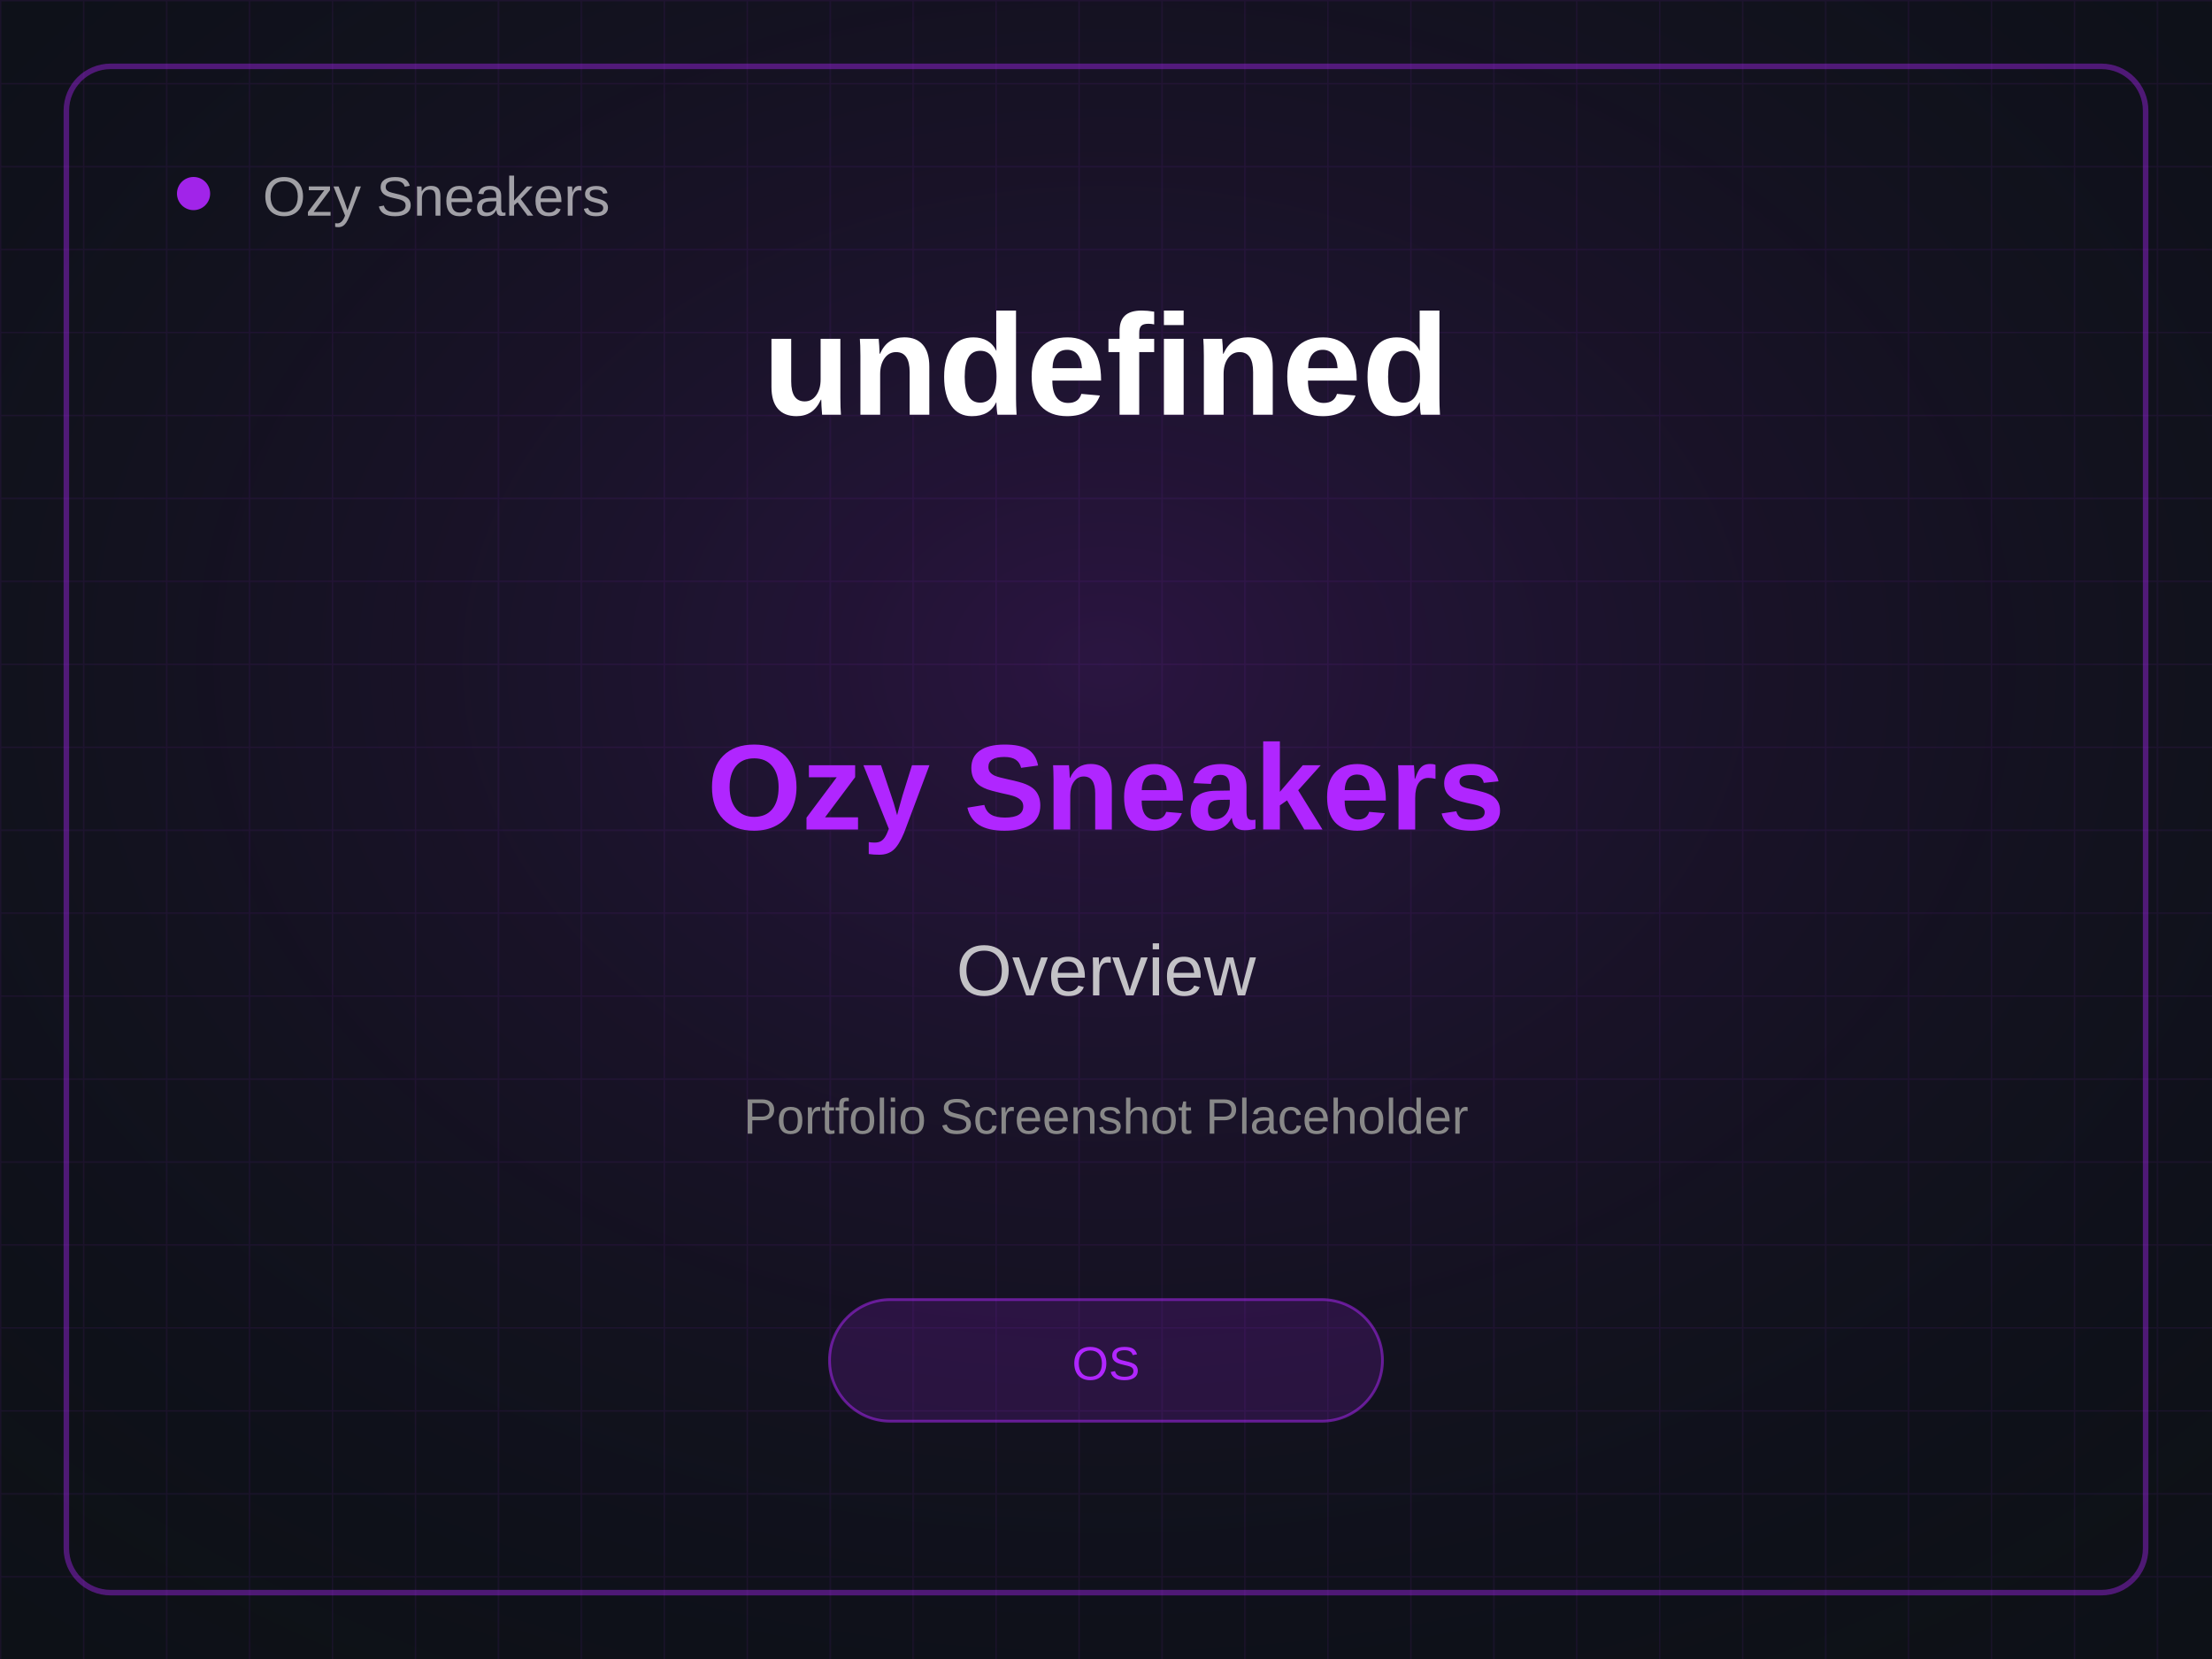
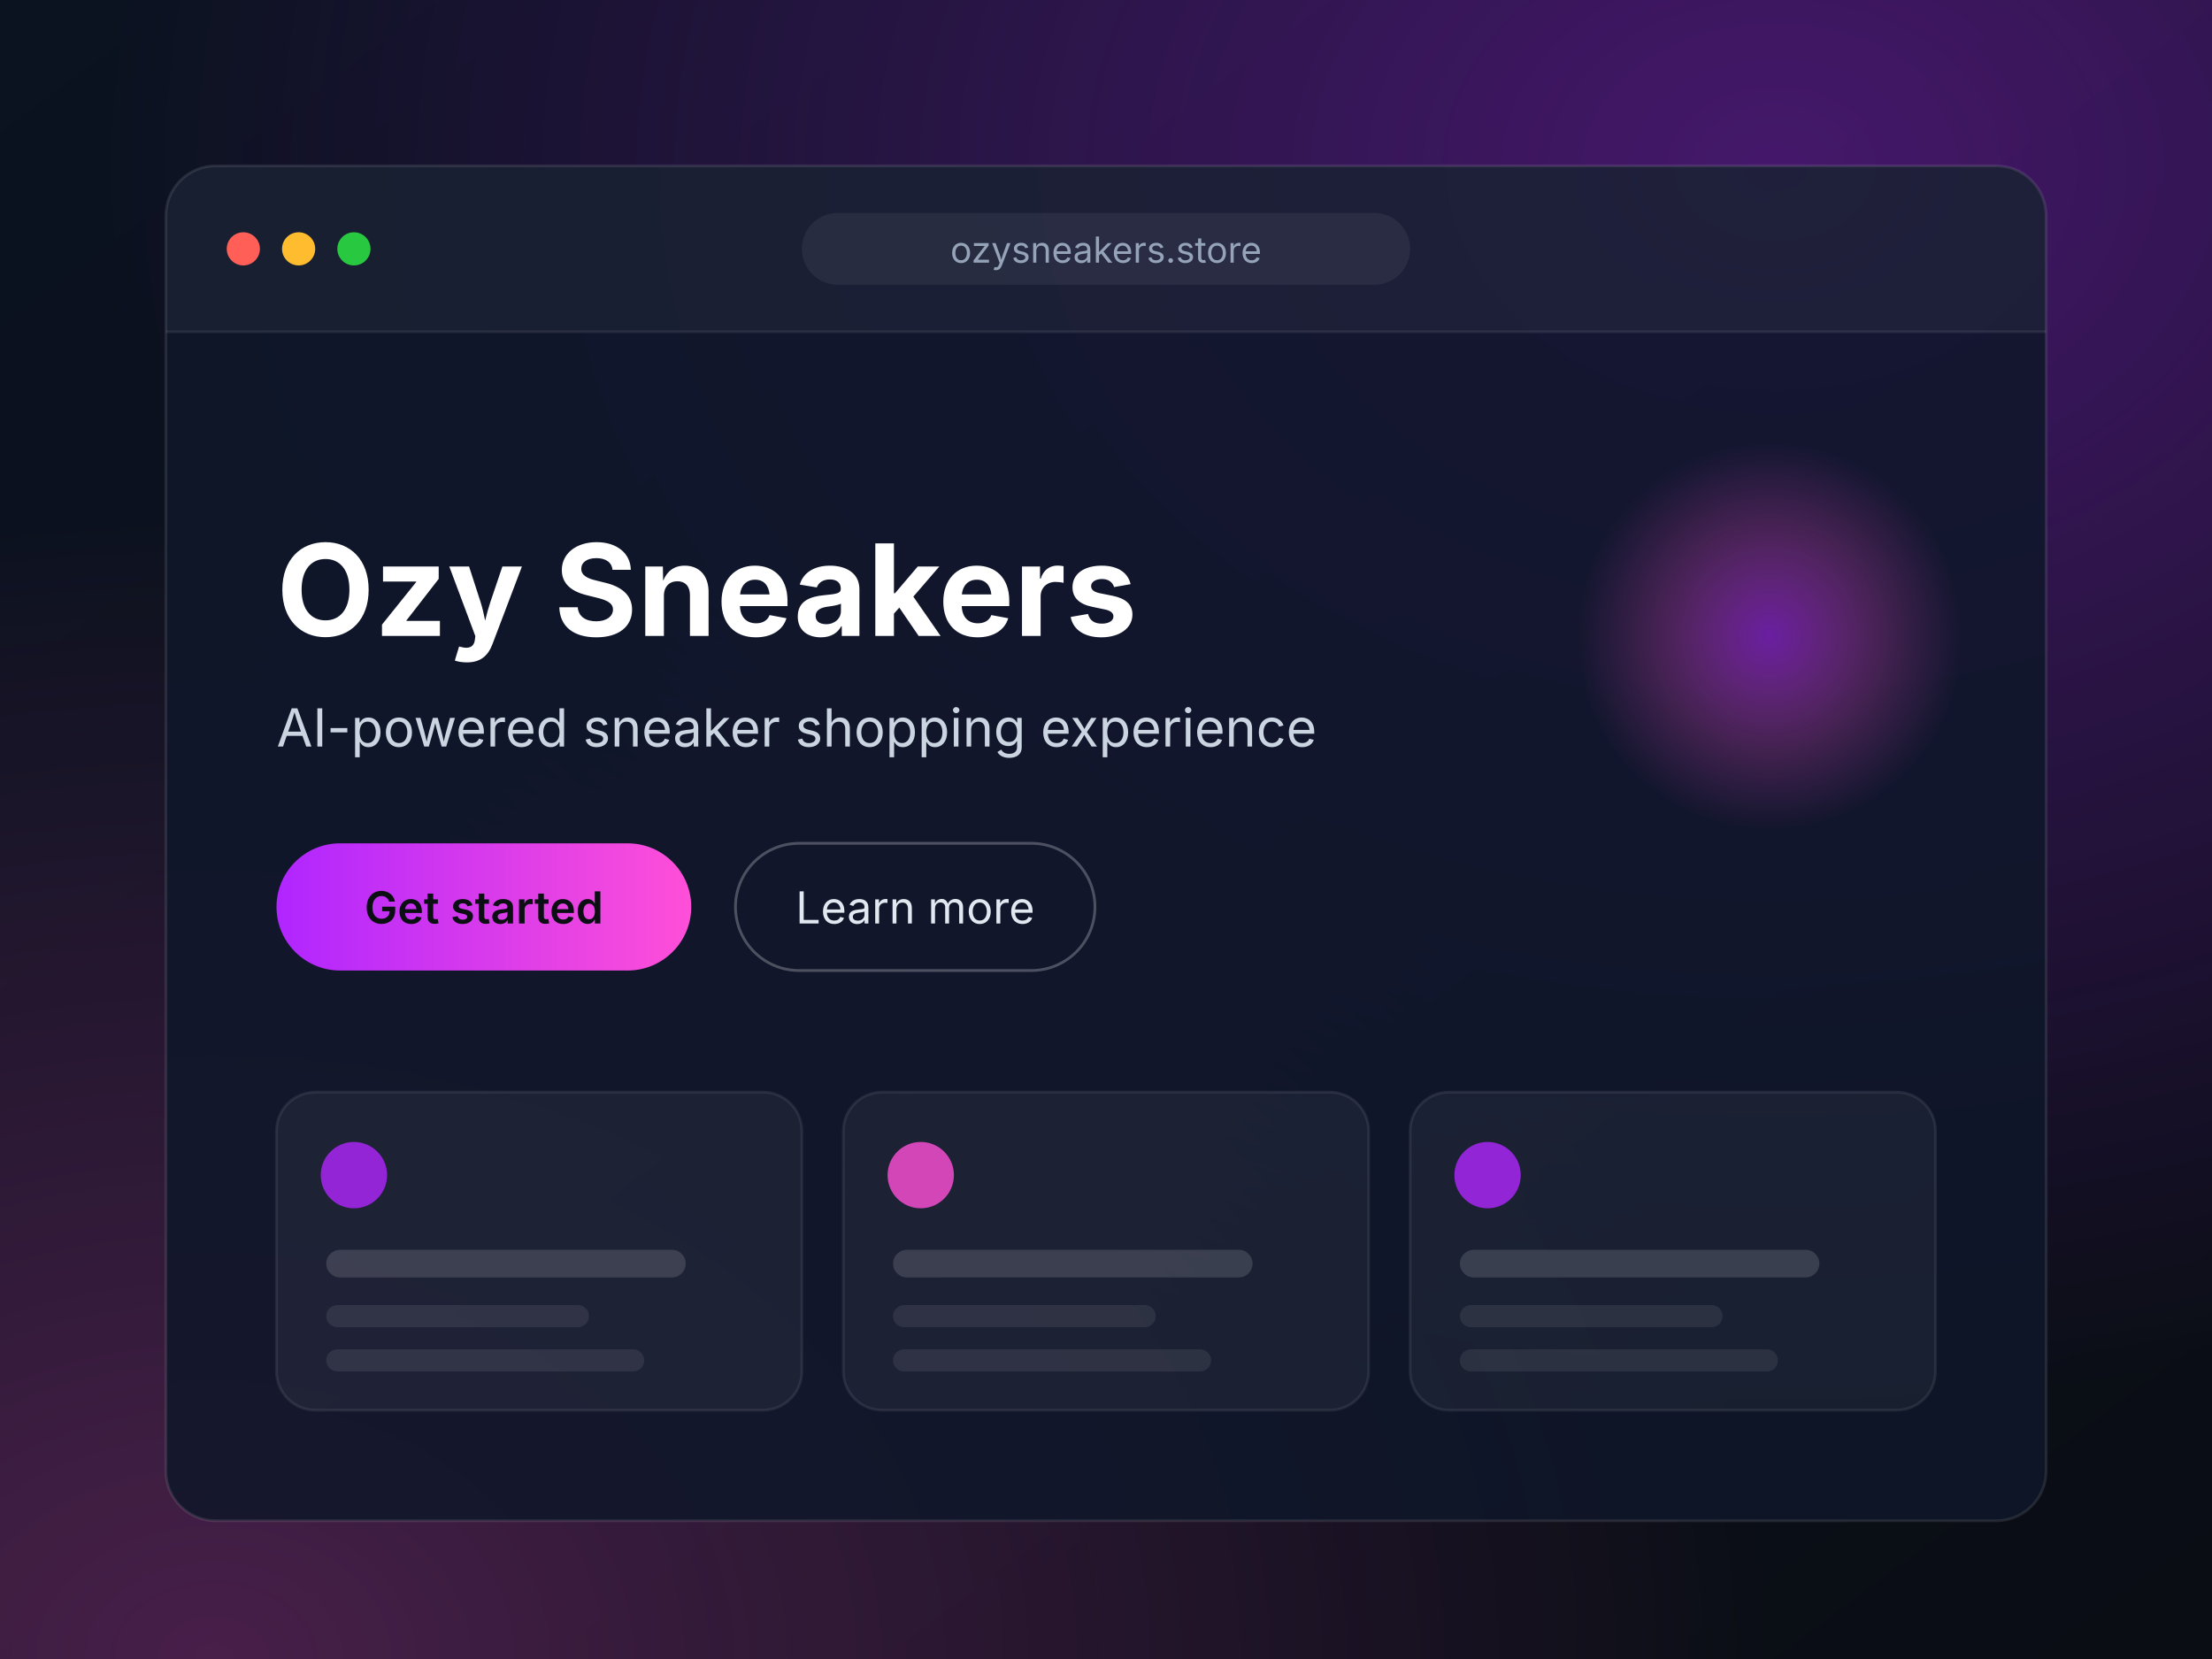
<svg xmlns="http://www.w3.org/2000/svg" width="800" height="600" viewBox="0 0 800 600">
  <defs>
-     <radialGradient id="g" cx="50%" cy="40%" r="80%">
-       <stop offset="0%" stop-color="#b026ff" stop-opacity="0.18" />
-       <stop offset="100%" stop-color="#0d1117" stop-opacity="0" />
+     <linearGradient id="bg" x1="0" y1="0" x2="1" y2="1">
+       <stop offset="0%" stop-color="#0b1220" />
+       <stop offset="100%" stop-color="#0a0d14" />
+     </linearGradient>
+     <radialGradient id="glow" cx="80%" cy="10%" r="75%">
+       <stop offset="0%" stop-color="#b026ff" stop-opacity="0.35" />
+       <stop offset="100%" stop-color="#b026ff" stop-opacity="0" />
    </radialGradient>
-     <pattern id="grid" width="30" height="30" patternUnits="userSpaceOnUse">
-       <path d="M30 0H0V30" fill="none" stroke="#b026ff" stroke-opacity="0.08" />
-     </pattern>
+     <radialGradient id="glow2" cx="10%" cy="100%" r="70%">
+       <stop offset="0%" stop-color="#ff4fd8" stop-opacity="0.25" />
+       <stop offset="100%" stop-color="#ff4fd8" stop-opacity="0" />
+     </radialGradient>
+     <radialGradient id="orb" cx="50%" cy="50%" r="50%">
+       <stop offset="0%" stop-color="#b026ff" stop-opacity="0.55" />
+       <stop offset="60%" stop-color="#ff4fd8" stop-opacity="0.2" />
+       <stop offset="100%" stop-color="#ff4fd8" stop-opacity="0" />
+     </radialGradient>
+     <linearGradient id="btn" x1="0" y1="0" x2="1" y2="0">
+       <stop offset="0%" stop-color="#b026ff" />
+       <stop offset="100%" stop-color="#ff4fd8" />
+     </linearGradient>
  </defs>
-   <rect width="800" height="600" fill="#0d1117" />
-   <rect width="800" height="600" fill="url(#grid)" />
-   <rect width="800" height="600" fill="url(#g)" />
-   <rect x="24" y="24" width="752" height="552" fill="none" stroke="#b026ff" stroke-opacity="0.4" stroke-width="2" rx="16" />
-   <circle cx="70" cy="70" r="6" fill="#b026ff" fill-opacity="0.9" />
-   <text x="95" y="78" font-family="Arial" font-size="20" fill="#ffffff" fill-opacity="0.6">Ozy Sneakers</text>
-   <text x="400" y="150" text-anchor="middle" font-family="Arial" font-size="52" font-weight="bold" fill="#ffffff">undefined</text>
-   <text x="400" y="300" text-anchor="middle" font-family="Arial" font-size="44" font-weight="bold" fill="#b026ff">Ozy Sneakers</text>
-   <text x="400" y="360" text-anchor="middle" font-family="Arial" font-size="26" fill="#e0e0e0" fill-opacity="0.85">Overview</text>
-   <text x="400" y="410" text-anchor="middle" font-family="Arial" font-size="18" fill="#888888">Portfolio Screenshot Placeholder</text>
-   <rect x="300" y="470" width="200" height="44" rx="22" fill="#b026ff" fill-opacity="0.15" stroke="#b026ff" stroke-opacity="0.5" />
-   <text x="400" y="499" text-anchor="middle" font-family="Arial" font-size="17" fill="#b026ff">OS</text>
+   <rect width="800" height="600" fill="url(#bg)" />
+   <rect width="800" height="600" fill="url(#glow)" />
+   <rect width="800" height="600" fill="url(#glow2)" />
+   <rect x="60" y="60" width="680" height="490" rx="18" fill="#0f172a" fill-opacity="0.85" stroke="#ffffff" stroke-opacity="0.1" />
+   <path d="M60 78a18 18 0 0 1 18-18h644a18 18 0 0 1 18 18v42H60z" fill="#ffffff" fill-opacity="0.04" />
+   <circle cx="88" cy="90" r="6" fill="#ff5f57" />
+   <circle cx="108" cy="90" r="6" fill="#febc2e" />
+   <circle cx="128" cy="90" r="6" fill="#28c840" />
+   <rect x="290" y="77" width="220" height="26" rx="13" fill="#ffffff" fill-opacity="0.06" />
+   <text x="400" y="95" text-anchor="middle" font-family="Inter, 'Segoe UI', Arial, sans-serif" font-size="13" fill="#94a3b8">ozysneakers.store</text>
+   <line x1="60" y1="120" x2="740" y2="120" stroke="#ffffff" stroke-opacity="0.08" />
+   <text x="100" y="230" font-family="Inter, 'Segoe UI', Arial, sans-serif" font-size="46" font-weight="700" fill="#ffffff">Ozy Sneakers</text>
+   <text x="100" y="270" font-family="Inter, 'Segoe UI', Arial, sans-serif" font-size="19" fill="#cbd5e1">AI-powered sneaker shopping experience</text>
+   <rect x="100" y="305" width="150" height="46" rx="23" fill="url(#btn)" />
+   <text x="175" y="334" text-anchor="middle" font-family="Inter, 'Segoe UI', Arial, sans-serif" font-size="16" font-weight="600" fill="#0b0f14">Get started</text>
+   <rect x="266" y="305" width="130" height="46" rx="23" fill="none" stroke="#ffffff" stroke-opacity="0.25" />
+   <text x="331" y="334" text-anchor="middle" font-family="Inter, 'Segoe UI', Arial, sans-serif" font-size="16" fill="#e2e8f0">Learn more</text>
+   <rect x="100" y="395" width="190" height="115" rx="14" fill="#ffffff" fill-opacity="0.05" stroke="#ffffff" stroke-opacity="0.08" />
+   <circle cx="128" cy="425" r="12" fill="#b026ff" fill-opacity="0.8" />
+   <rect x="118" y="452" width="130" height="10" rx="5" fill="#ffffff" fill-opacity="0.14" />
+   <rect x="118" y="472" width="95" height="8" rx="4" fill="#ffffff" fill-opacity="0.08" />
+   <rect x="118" y="488" width="115" height="8" rx="4" fill="#ffffff" fill-opacity="0.08" />
+   <rect x="305" y="395" width="190" height="115" rx="14" fill="#ffffff" fill-opacity="0.05" stroke="#ffffff" stroke-opacity="0.08" />
+   <circle cx="333" cy="425" r="12" fill="#ff4fd8" fill-opacity="0.8" />
+   <rect x="323" y="452" width="130" height="10" rx="5" fill="#ffffff" fill-opacity="0.14" />
+   <rect x="323" y="472" width="95" height="8" rx="4" fill="#ffffff" fill-opacity="0.08" />
+   <rect x="323" y="488" width="115" height="8" rx="4" fill="#ffffff" fill-opacity="0.08" />
+   <rect x="510" y="395" width="190" height="115" rx="14" fill="#ffffff" fill-opacity="0.05" stroke="#ffffff" stroke-opacity="0.08" />
+   <circle cx="538" cy="425" r="12" fill="#b026ff" fill-opacity="0.8" />
+   <rect x="528" y="452" width="130" height="10" rx="5" fill="#ffffff" fill-opacity="0.14" />
+   <rect x="528" y="472" width="95" height="8" rx="4" fill="#ffffff" fill-opacity="0.08" />
+   <rect x="528" y="488" width="115" height="8" rx="4" fill="#ffffff" fill-opacity="0.08" />
+   <circle cx="640" cy="230" r="70" fill="url(#orb)" />
</svg>
